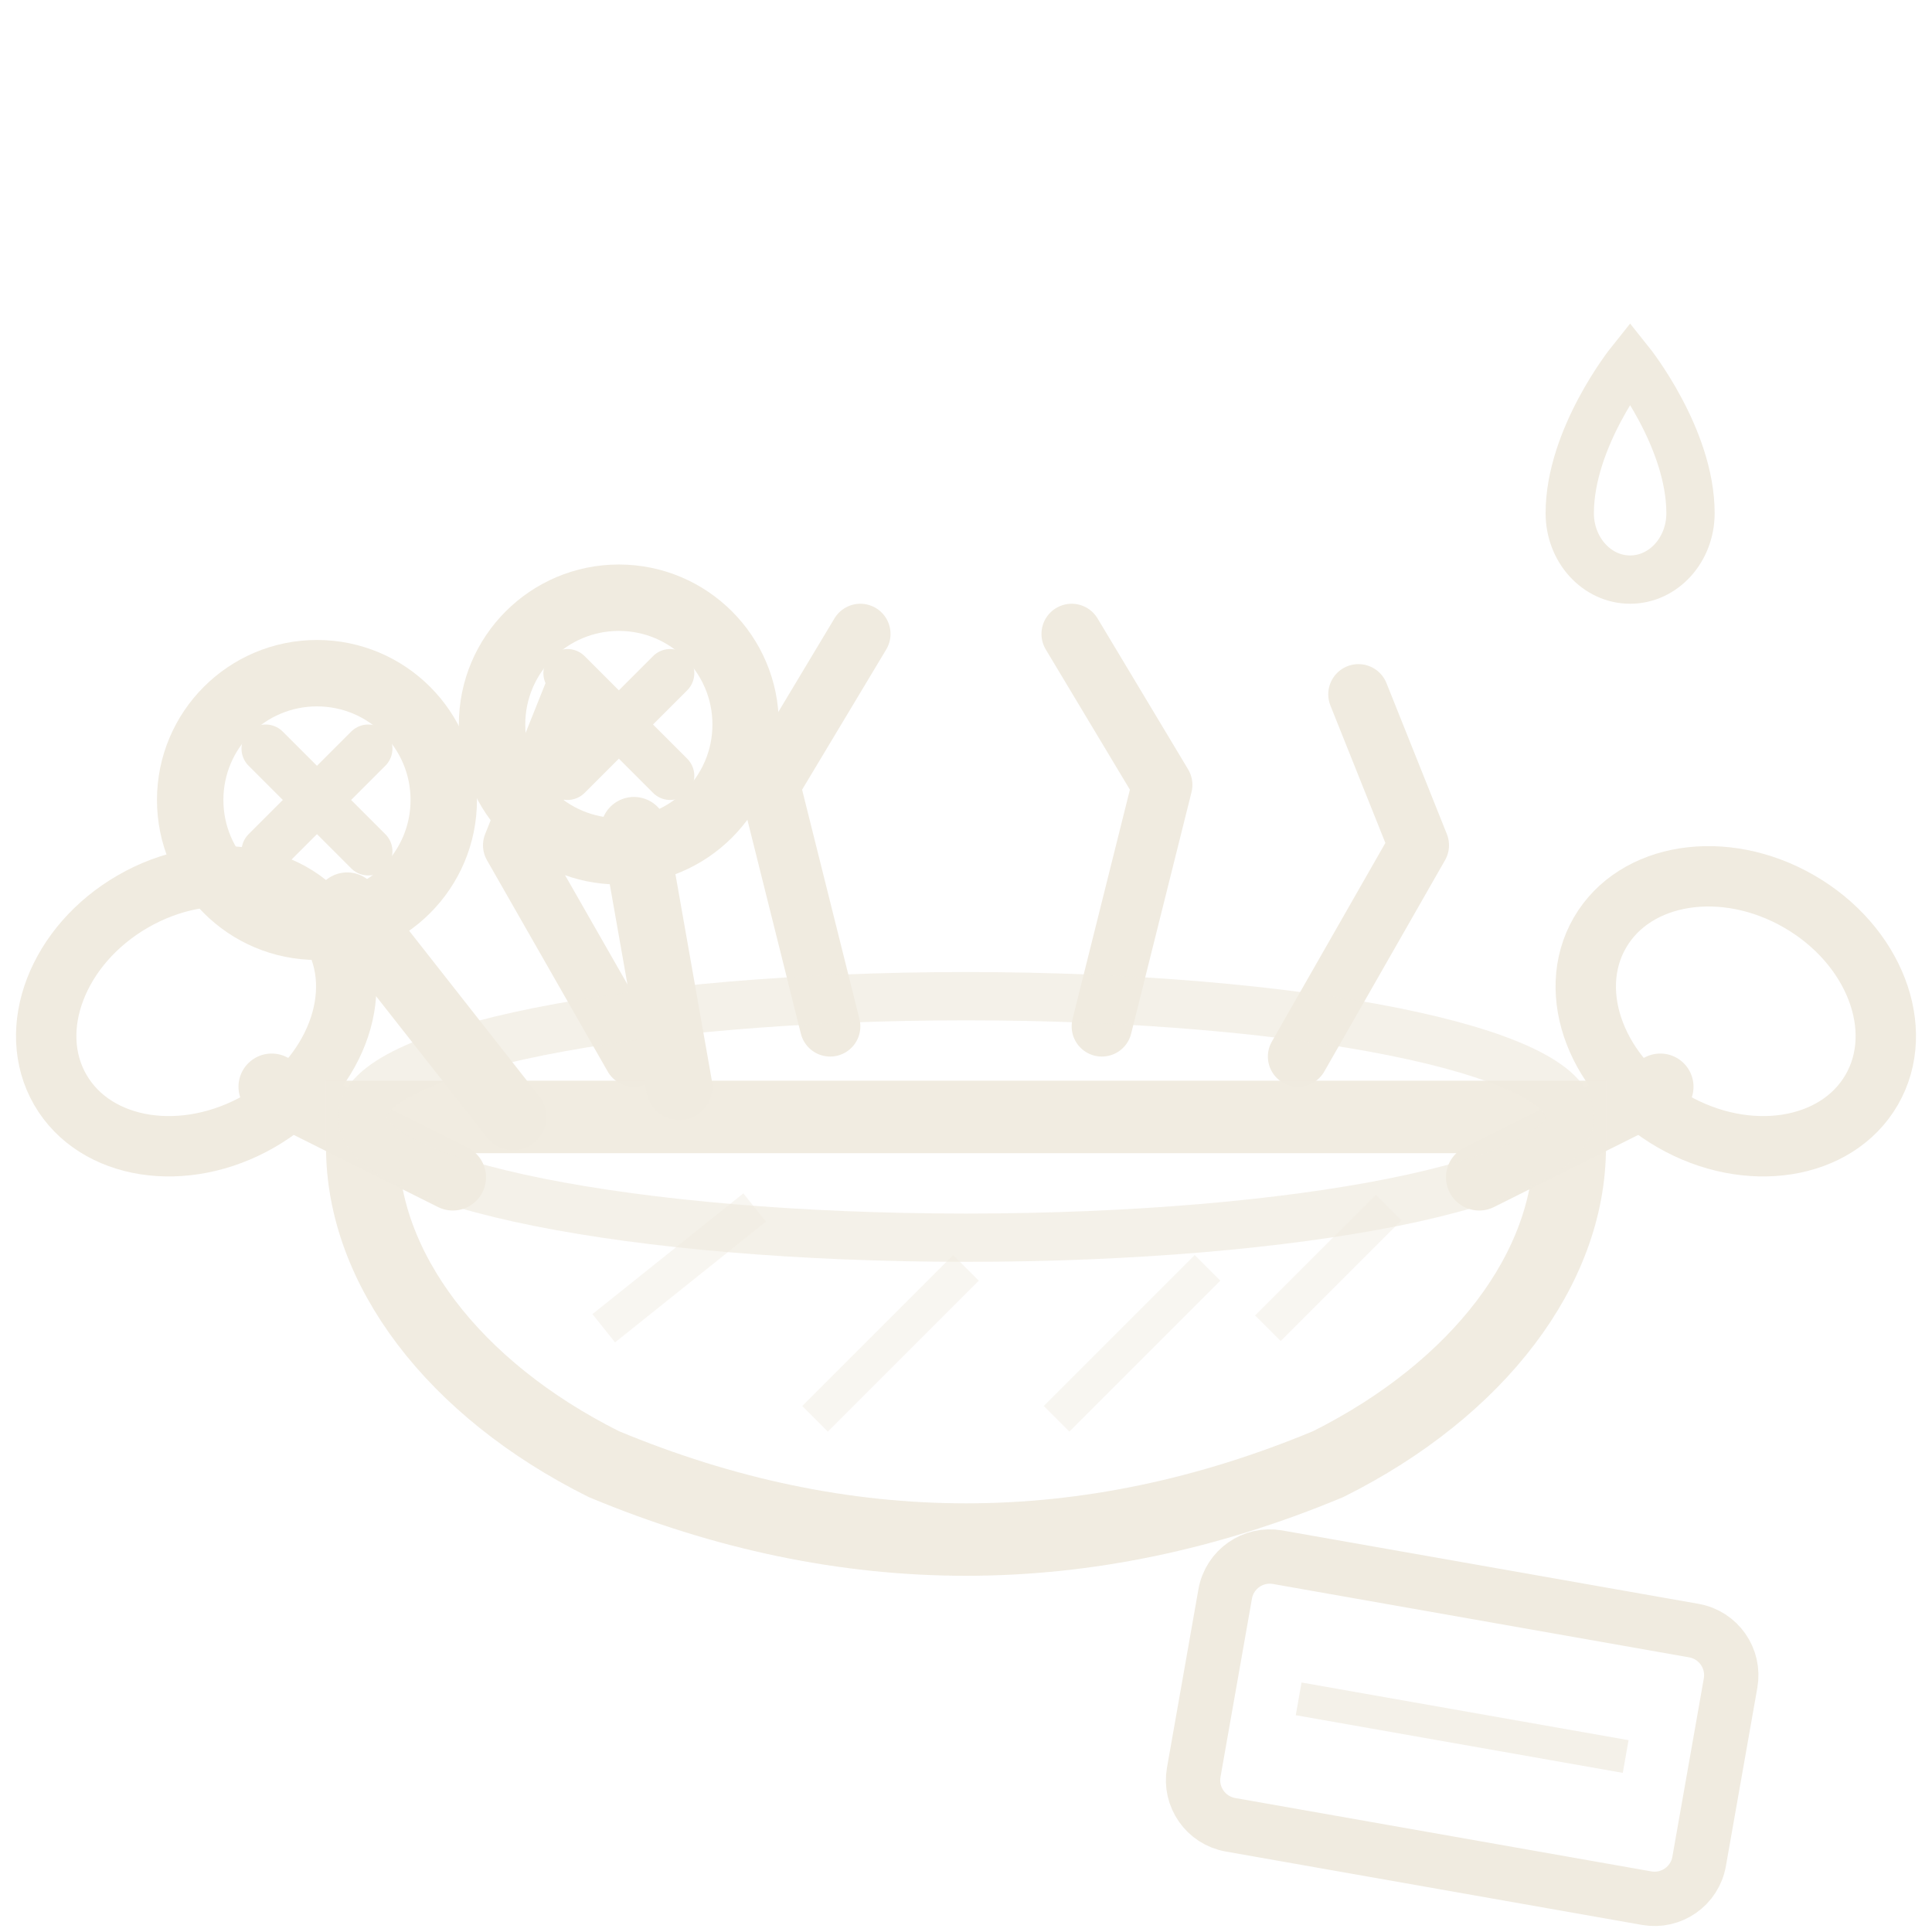
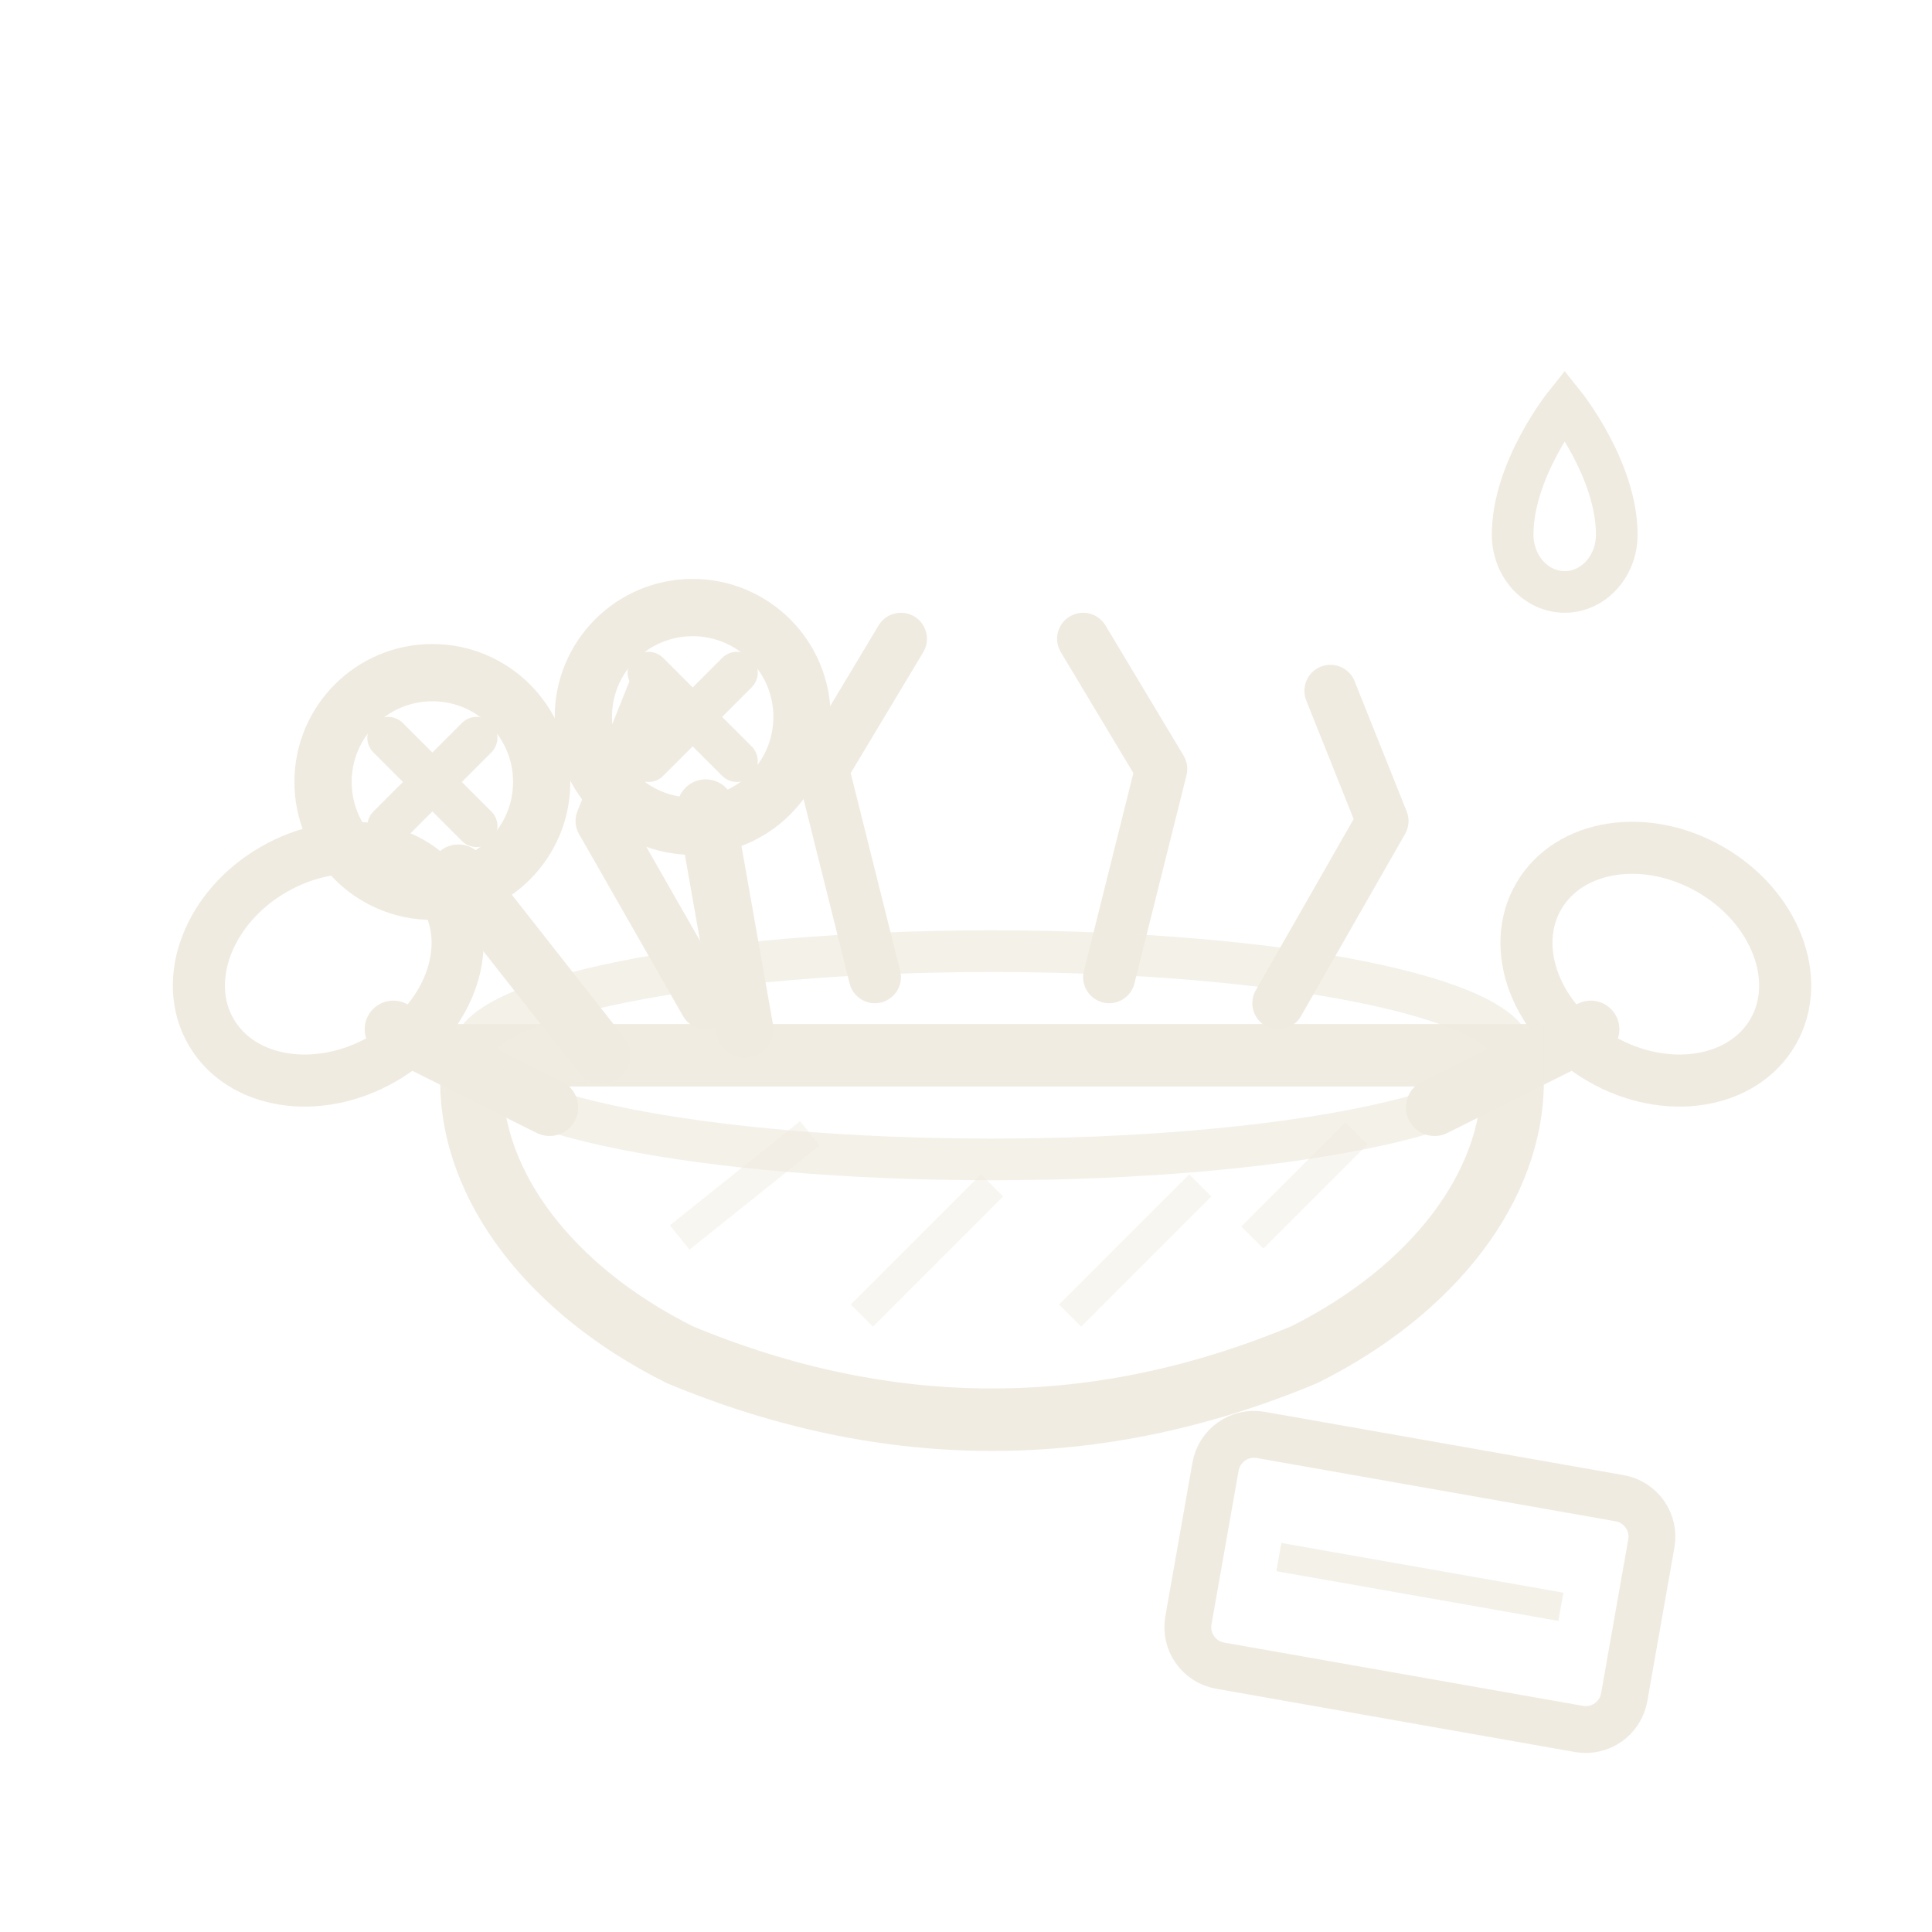
- <svg xmlns="http://www.w3.org/2000/svg" viewBox="0 0 64 64">
+ <svg xmlns="http://www.w3.org/2000/svg" viewBox="-6.11 -3.54 74.22 74.22">
  <g fill="none" stroke="#f0ebe0" stroke-width="2" stroke-linecap="round" stroke-linejoin="round">
    <path d="M21 35 L17 28 L19 23" />
    <path d="M27.5 34 L25.5 26 L28.5 21" />
    <path d="M36.5 34 L38.5 26 L35.5 21" />
    <path d="M43 35 L47 28 L45 23" />
  </g>
  <g fill="none" stroke="#f0ebe0" stroke-width="2.2" stroke-linecap="round">
    <path d="M15 39 L9 36" />
    <path d="M49 39 L55 36" />
  </g>
  <ellipse cx="6.5" cy="33.5" rx="5.2" ry="4.2" fill="none" stroke="#f0ebe0" stroke-width="2" transform="rotate(-30 6.5 33.5)" />
  <ellipse cx="57.5" cy="33.5" rx="5.2" ry="4.2" fill="none" stroke="#f0ebe0" stroke-width="2" transform="rotate(30 57.5 33.5)" />
  <path d="M12 38 C12 42 15 46 20 48.5 Q26 51 32 51 Q38 51 44 48.5 C49 46 52 42 52 38 L52 37 L12 37 Z" fill="none" stroke="#f0ebe0" stroke-width="2.4" opacity="0.95" />
  <ellipse cx="32" cy="37" rx="20" ry="4" fill="none" stroke="#f0ebe0" stroke-width="1.6" opacity="0.7" />
  <path d="M20 44 L25 40 M27 47 L32 42 M35 47 L40 42 M42 44 L46 40" stroke="#f0ebe0" stroke-width="1.2" opacity="0.45" />
  <g fill="none" stroke="#f0ebe0" stroke-width="2.2" stroke-linecap="round">
    <path d="M17 37 L11.5 30" />
    <path d="M22.5 36 L21 27.5" />
  </g>
  <circle cx="10.5" cy="26.5" r="4.2" fill="none" stroke="#f0ebe0" stroke-width="2.2" />
  <path d="M8.8 24.8 L12.2 28.2 M12.2 24.8 L8.8 28.2" stroke="#f0ebe0" stroke-width="1.6" stroke-linecap="round" />
  <circle cx="20.5" cy="24" r="4.2" fill="none" stroke="#f0ebe0" stroke-width="2.2" />
  <path d="M18.8 22.3 L22.2 25.7 M22.2 22.3 L18.8 25.7" stroke="#f0ebe0" stroke-width="1.6" stroke-linecap="round" />
  <g transform="rotate(10 50 57)">
    <rect x="40" y="53" width="17" height="9" rx="1.5" fill="none" stroke="#f0ebe0" stroke-width="1.8" />
    <path d="M43 57.5 L54 57.5" stroke="#f0ebe0" stroke-width="1.1" opacity="0.7" />
  </g>
  <path d="M52 17 C52 14.5 54 12 54 12 C54 12 56 14.5 56 17 A2 2.2 0 1 1 52 17 Z" fill="none" stroke="#f0ebe0" stroke-width="1.6" />
</svg>
